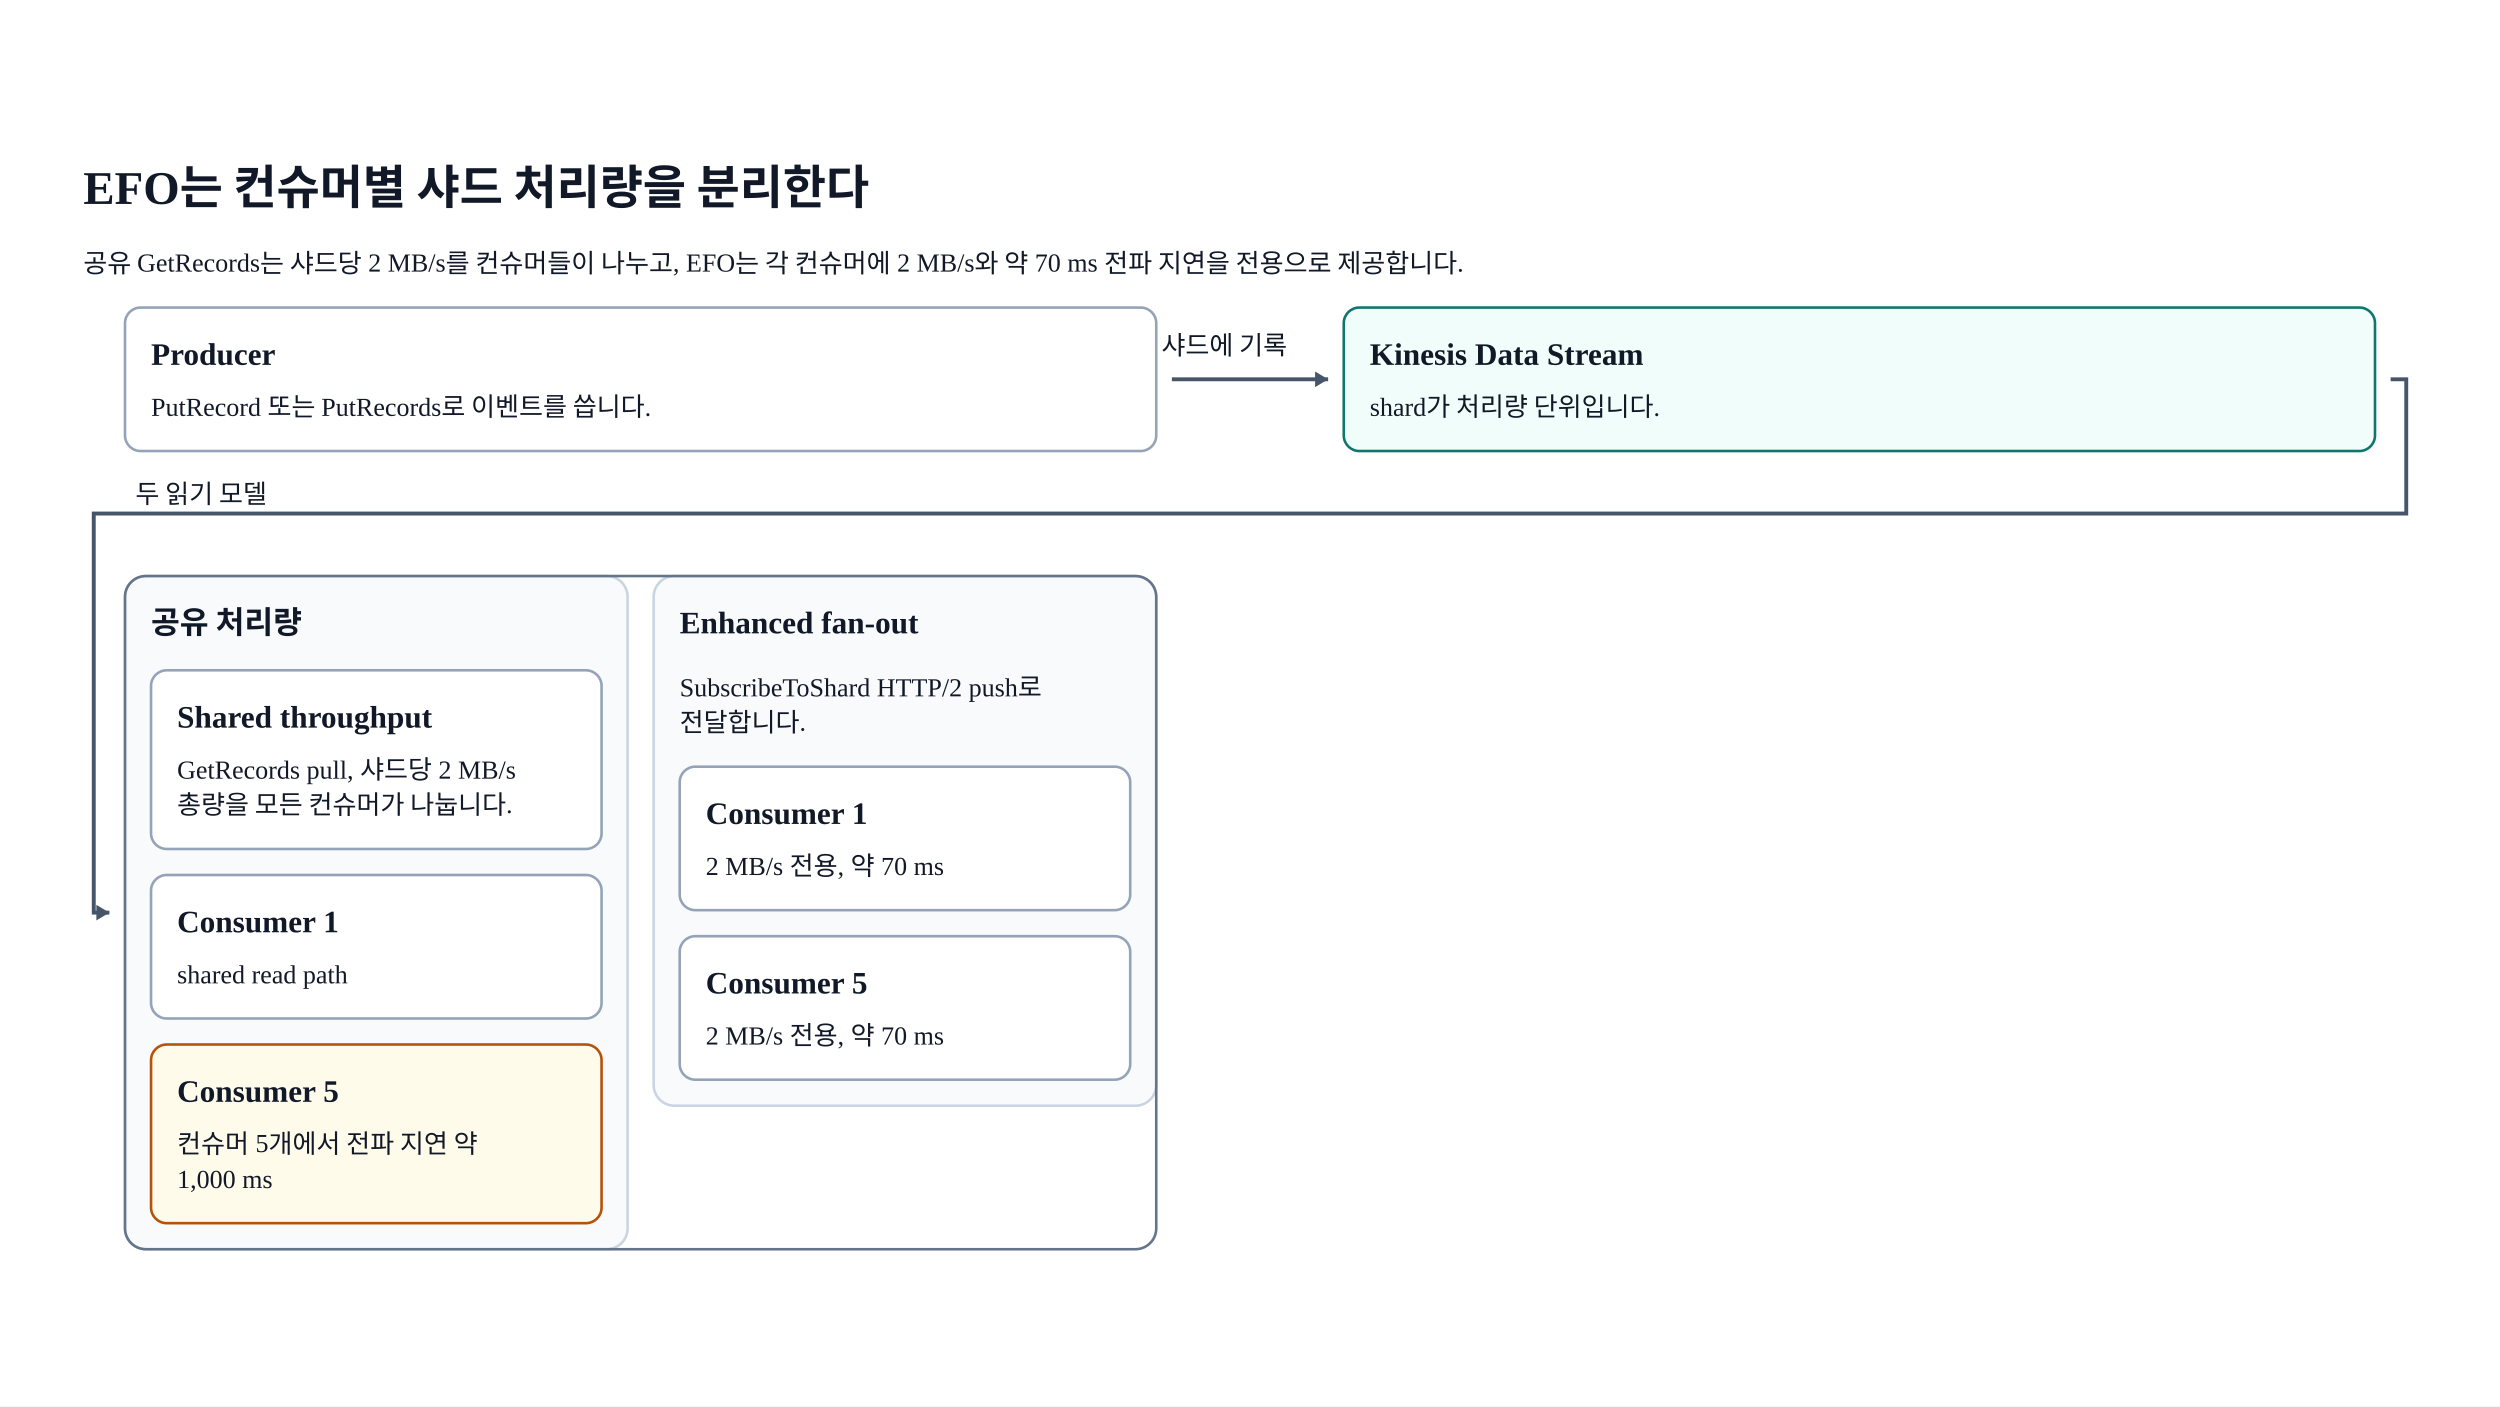
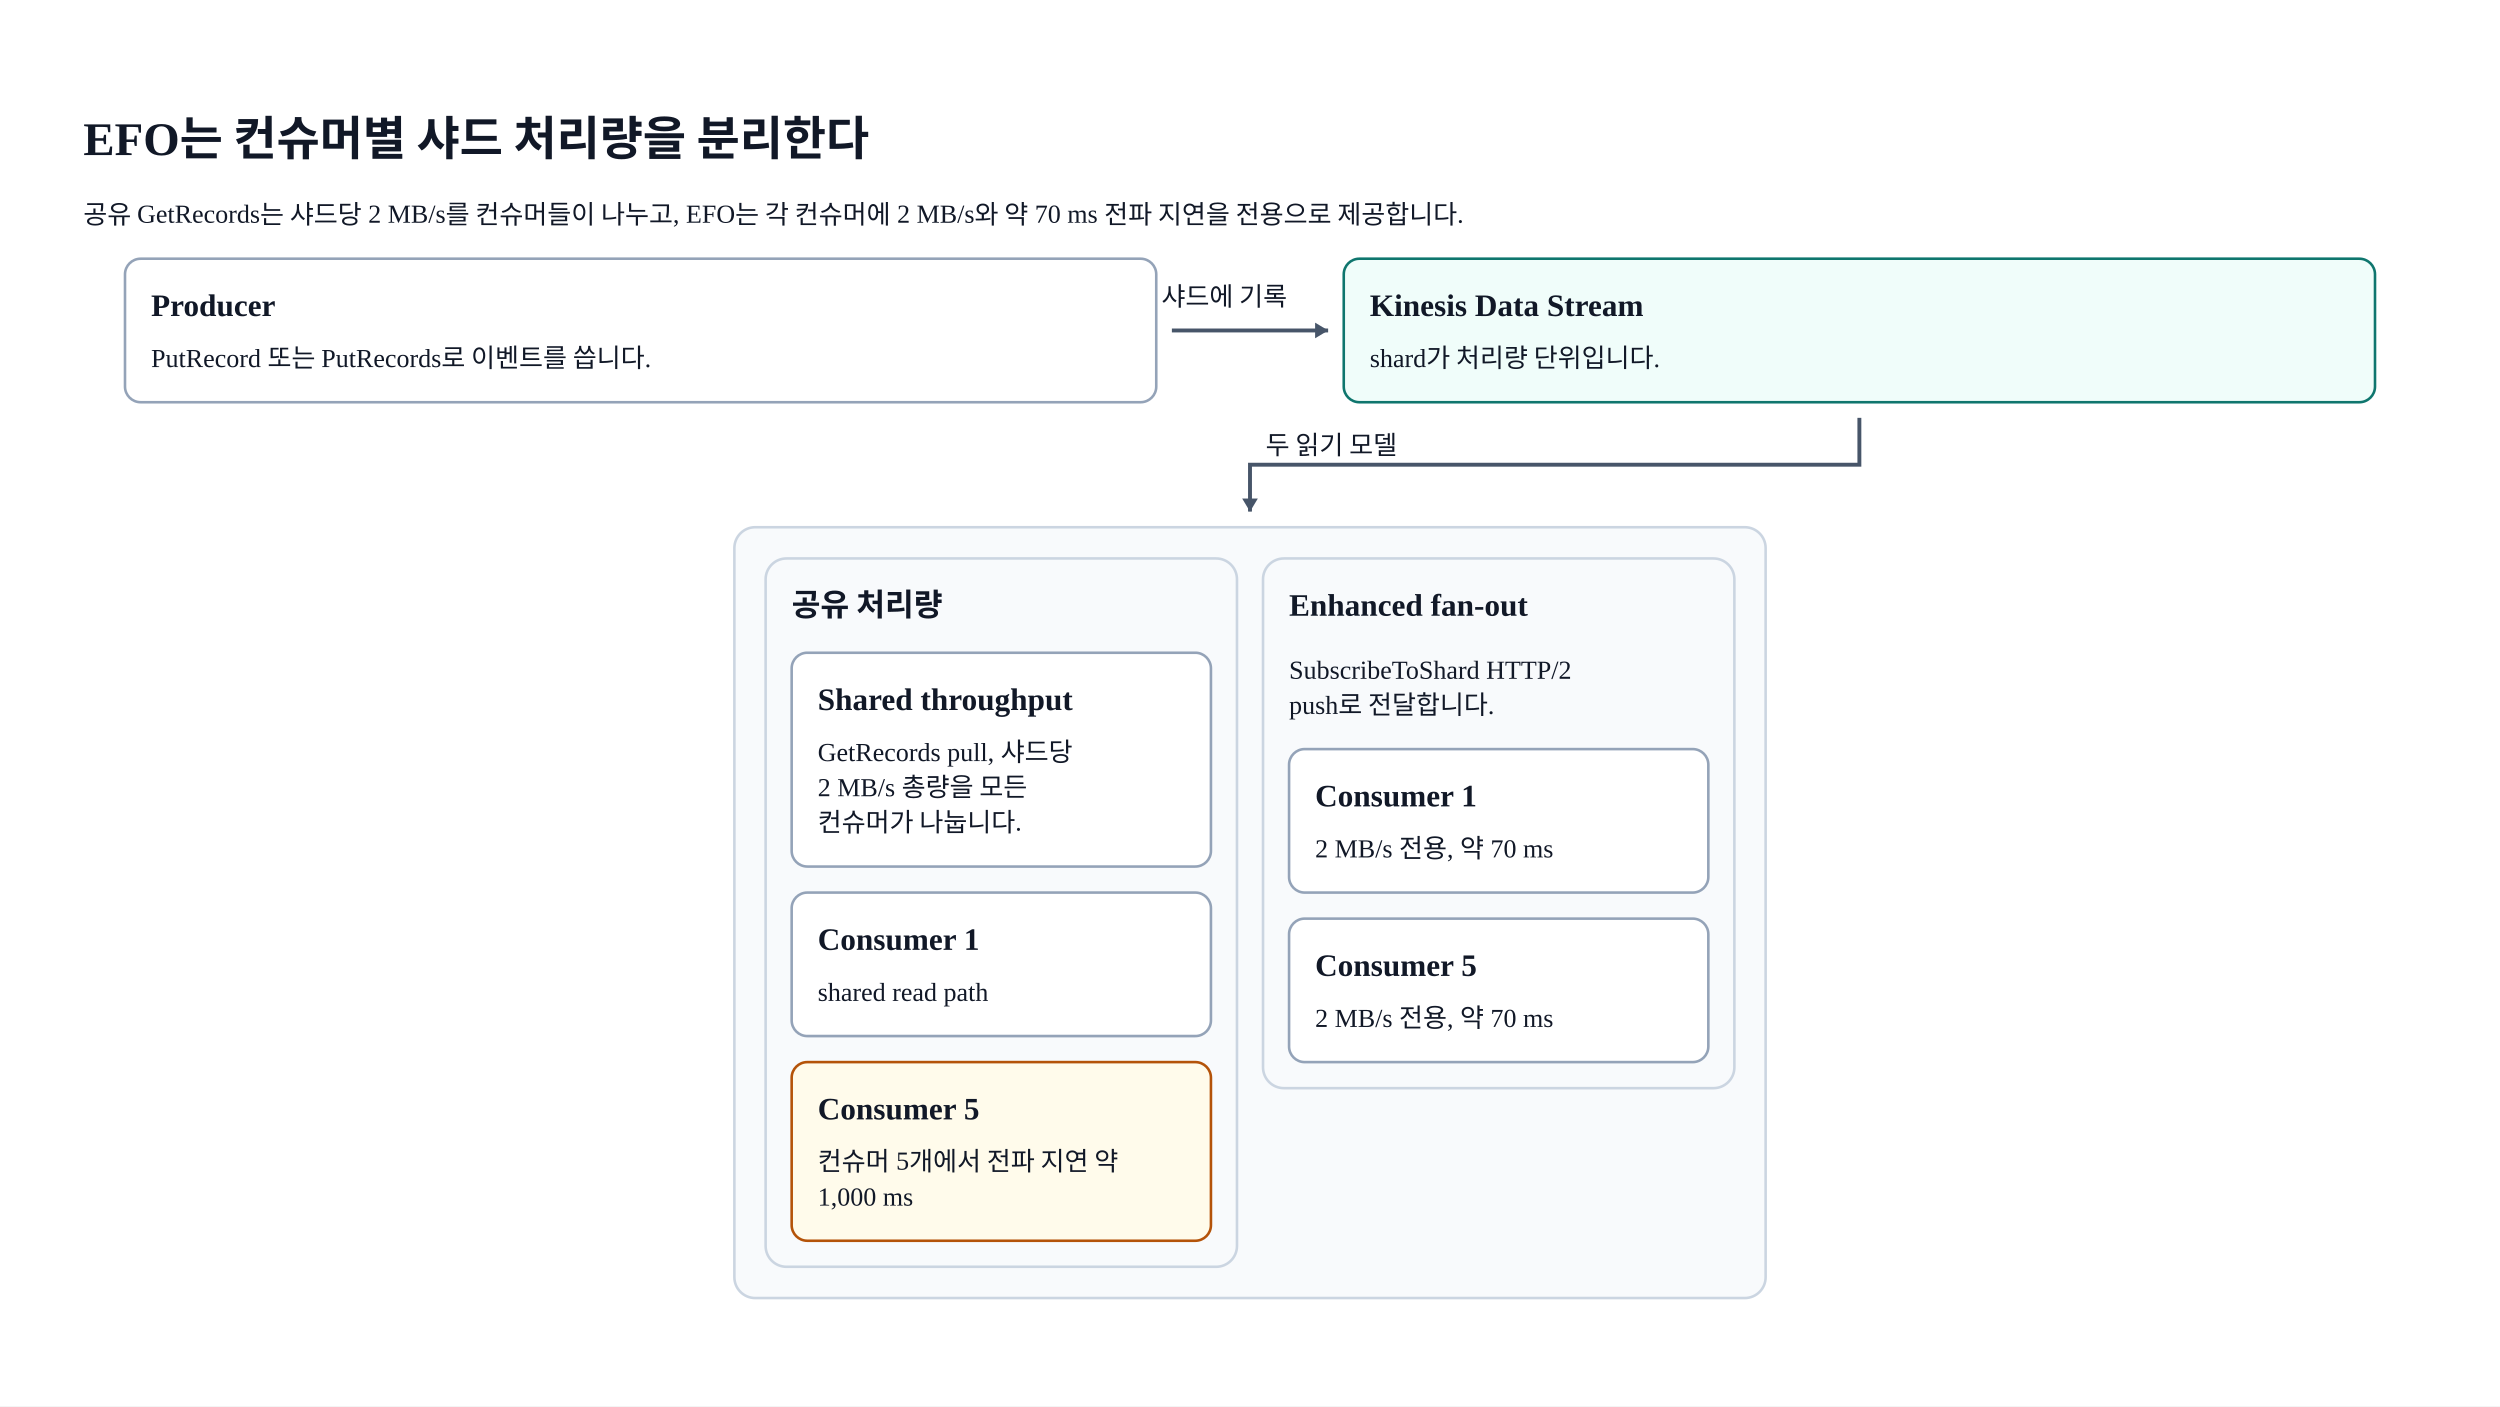
<svg xmlns="http://www.w3.org/2000/svg" class="sd-fhd-artwork" width="1920" height="1080" viewBox="0 0 1920 1080" aria-hidden="true" data-source-sha256="163efbbc7dab1b22a2d9260098a4c00a64c8aa44184be6d9d7003969b84025b2">
  <rect x="0" y="0" width="1920" height="1080" fill="#fff" />
-   <rect data-source="root.0.2.4.0" x="96.000" y="442.400" width="386.000" height="517.000" rx="16" fill="#f8fafc" stroke="#cbd5e1" stroke-width="2" />
-   <rect data-source="root.0.2.4.1" x="502.000" y="442.400" width="386.000" height="406.800" rx="16" fill="#f8fafc" stroke="#cbd5e1" stroke-width="2" />
-   <rect data-source="root.0.2.4" x="96.000" y="442.400" width="792.000" height="517.000" rx="16" fill="none" stroke="#64748b" stroke-width="2" />
-   <rect data-node="root.0.2.0" x="96.000" y="236.200" width="792.000" height="110.200" rx="12" fill="#fff" stroke="#94a3b8" stroke-width="2" />
-   <rect data-node="root.0.2.2" x="1032.000" y="236.200" width="792.000" height="110.200" rx="12" fill="#f0fdfa" stroke="#0f766e" stroke-width="2" />
-   <rect data-node="root.0.2.4.0.1.0" x="116.000" y="514.800" width="346.000" height="137.200" rx="12" fill="#fff" stroke="#94a3b8" stroke-width="2" />
-   <rect data-node="root.0.2.4.0.1.1.0" x="116.000" y="672.000" width="346.000" height="110.200" rx="12" fill="#fff" stroke="#94a3b8" stroke-width="2" />
-   <rect data-node="root.0.2.4.0.1.1.1" x="116.000" y="802.200" width="346.000" height="137.200" rx="12" fill="#fffbeb" stroke="#b45309" stroke-width="2" />
-   <rect data-node="root.0.2.4.1.1.1.0" x="522.000" y="588.800" width="346.000" height="110.200" rx="12" fill="#fff" stroke="#94a3b8" stroke-width="2" />
-   <rect data-node="root.0.2.4.1.1.1.1" x="522.000" y="719.000" width="346.000" height="110.200" rx="12" fill="#fff" stroke="#94a3b8" stroke-width="2" />
-   <path data-edge="root.0.2.1" data-from="root.0.2.0" data-to="root.0.2.2" d="M 900.000 291.300 L 1020.000 291.300" fill="none" stroke="#475569" stroke-width="3" />
-   <polygon data-arrowhead="root.0.2.1" points="1020.000,291.300 1010.000,297.300 1010.000,285.300" fill="#475569" />
-   <path data-edge="root.0.2.3" data-from="root.0.2.2" data-to="root.0.2.4" d="M 1836.000 291.300 L 1848.000 291.300 L 1848.000 394.400 L 72.000 394.400 L 72.000 700.900 L 84.000 700.900" fill="none" stroke="#475569" stroke-width="3" />
-   <polygon data-arrowhead="root.0.2.3" points="84.000,700.900 74.000,706.900 74.000,694.900" fill="#475569" />
-   <text data-source="root.0.0" x="64.000" y="156.600" font-size="36" font-weight="700" fill="#111827">EFO는 컨슈머별 샤드 처리량을 분리한다</text>
-   <text data-source="root.0.1" x="64.000" y="209.200" font-size="20" font-weight="400" fill="#111827">공유 GetRecords는 샤드당 2 MB/s를 컨슈머들이 나누고, EFO는 각 컨슈머에 2 MB/s와 약 70 ms 전파 지연을 전용으로 제공합니다.</text>
-   <text data-source="root.0.2.0" x="116.000" y="280.200" font-size="24" font-weight="700" fill="#111827">Producer</text>
-   <text data-source="root.0.2.0" x="116.000" y="319.400" font-size="20" font-weight="400" fill="#111827">PutRecord 또는 PutRecords로 이벤트를 씁니다.</text>
-   <text data-source="root.0.2.2" x="1052.000" y="280.200" font-size="24" font-weight="700" fill="#111827">Kinesis Data Stream</text>
-   <text data-source="root.0.2.2" x="1052.000" y="319.400" font-size="20" font-weight="400" fill="#111827">shard가 처리량 단위입니다.</text>
-   <text data-source="root.0.2.4.0.0" x="116.000" y="486.400" font-size="24" font-weight="700" fill="#111827">공유 처리량</text>
-   <text data-source="root.0.2.4.0.1.0" x="136.000" y="558.800" font-size="24" font-weight="700" fill="#111827">Shared throughput</text>
-   <text data-source="root.0.2.4.0.1.0" x="136.000" y="598.000" font-size="20" font-weight="400" fill="#111827">GetRecords pull, 샤드당 2 MB/s</text>
-   <text data-source="root.0.2.4.0.1.0" x="136.000" y="625.000" font-size="20" font-weight="400" fill="#111827">총량을 모든 컨슈머가 나눕니다.</text>
-   <text data-source="root.0.2.4.0.1.1.0" x="136.000" y="716.000" font-size="24" font-weight="700" fill="#111827">Consumer 1</text>
-   <text data-source="root.0.2.4.0.1.1.0" x="136.000" y="755.200" font-size="20" font-weight="400" fill="#111827">shared read path</text>
-   <text data-source="root.0.2.4.0.1.1.1" x="136.000" y="846.200" font-size="24" font-weight="700" fill="#111827">Consumer 5</text>
-   <text data-source="root.0.2.4.0.1.1.1" x="136.000" y="885.400" font-size="20" font-weight="400" fill="#111827">컨슈머 5개에서 전파 지연 약</text>
-   <text data-source="root.0.2.4.0.1.1.1" x="136.000" y="912.400" font-size="20" font-weight="400" fill="#111827">1,000 ms</text>
-   <text data-source="root.0.2.4.1.0" x="522.000" y="486.400" font-size="24" font-weight="700" fill="#111827">Enhanced fan-out</text>
-   <text data-source="root.0.2.4.1.1.0" x="522.000" y="534.800" font-size="20" font-weight="400" fill="#111827">SubscribeToShard HTTP/2 push로</text>
-   <text data-source="root.0.2.4.1.1.0" x="522.000" y="561.800" font-size="20" font-weight="400" fill="#111827">전달합니다.</text>
-   <text data-source="root.0.2.4.1.1.1.0" x="542.000" y="632.800" font-size="24" font-weight="700" fill="#111827">Consumer 1</text>
-   <text data-source="root.0.2.4.1.1.1.0" x="542.000" y="672.000" font-size="20" font-weight="400" fill="#111827">2 MB/s 전용, 약 70 ms</text>
-   <text data-source="root.0.2.4.1.1.1.1" x="542.000" y="763.000" font-size="24" font-weight="700" fill="#111827">Consumer 5</text>
-   <text data-source="root.0.2.4.1.1.1.1" x="542.000" y="802.200" font-size="20" font-weight="400" fill="#111827">2 MB/s 전용, 약 70 ms</text>
-   <text data-source="root.0.2.1" x="892.000" y="272.300" font-size="20" font-weight="400" fill="#111827">샤드에 기록</text>
-   <text data-source="root.0.2.3" x="104.000" y="386.400" font-size="20" font-weight="400" fill="#111827">두 읽기 모델</text>
+   <rect data-source="root.0.2.4" x="564.000" y="404.900" width="792.000" height="592.000" rx="16" fill="#f8fafc" stroke="#cbd5e1" stroke-width="2" />
+   <rect data-source="root.0.2.4.0" x="588.000" y="428.900" width="362.000" height="544.000" rx="16" fill="#f8fafc" stroke="#cbd5e1" stroke-width="2" />
+   <rect data-source="root.0.2.4.1" x="970.000" y="428.900" width="362.000" height="406.800" rx="16" fill="#f8fafc" stroke="#cbd5e1" stroke-width="2" />
+   <rect data-node="root.0.2.0" x="96.000" y="198.700" width="792.000" height="110.200" rx="12" fill="#fff" stroke="#94a3b8" stroke-width="2" />
+   <rect data-node="root.0.2.2" x="1032.000" y="198.700" width="792.000" height="110.200" rx="12" fill="#f0fdfa" stroke="#0f766e" stroke-width="2" />
+   <rect data-node="root.0.2.4.0.1.0" x="608.000" y="501.300" width="322.000" height="164.200" rx="12" fill="#fff" stroke="#94a3b8" stroke-width="2" />
+   <rect data-node="root.0.2.4.0.1.1.0" x="608.000" y="685.500" width="322.000" height="110.200" rx="12" fill="#fff" stroke="#94a3b8" stroke-width="2" />
+   <rect data-node="root.0.2.4.0.1.1.1" x="608.000" y="815.700" width="322.000" height="137.200" rx="12" fill="#fffbeb" stroke="#b45309" stroke-width="2" />
+   <rect data-node="root.0.2.4.1.1.1.0" x="990.000" y="575.300" width="322.000" height="110.200" rx="12" fill="#fff" stroke="#94a3b8" stroke-width="2" />
+   <rect data-node="root.0.2.4.1.1.1.1" x="990.000" y="705.500" width="322.000" height="110.200" rx="12" fill="#fff" stroke="#94a3b8" stroke-width="2" />
+   <path data-edge="root.0.2.1" data-from="root.0.2.0" data-to="root.0.2.2" d="M 900.000 253.800 L 1020.000 253.800" fill="none" stroke="#475569" stroke-width="3" />
+   <polygon data-arrowhead="root.0.2.1" points="1020.000,253.800 1010.000,259.800 1010.000,247.800" fill="#475569" />
+   <path data-edge="root.0.2.3" data-from="root.0.2.2" data-to="root.0.2.4" d="M 1428.000 320.900 L 1428.000 356.900 L 960.000 356.900 L 960.000 392.900" fill="none" stroke="#475569" stroke-width="3" />
+   <polygon data-arrowhead="root.0.2.3" points="960.000,392.900 954.000,382.900 966.000,382.900" fill="#475569" />
+   <text data-source="root.0.0" x="64.000" y="119.100" font-size="36" font-weight="700" fill="#111827">EFO는 컨슈머별 샤드 처리량을 분리한다</text>
+   <text data-source="root.0.1" x="64.000" y="171.700" font-size="20" font-weight="400" fill="#111827">공유 GetRecords는 샤드당 2 MB/s를 컨슈머들이 나누고, EFO는 각 컨슈머에 2 MB/s와 약 70 ms 전파 지연을 전용으로 제공합니다.</text>
+   <text data-source="root.0.2.0" x="116.000" y="242.700" font-size="24" font-weight="700" fill="#111827">Producer</text>
+   <text data-source="root.0.2.0" x="116.000" y="281.900" font-size="20" font-weight="400" fill="#111827">PutRecord 또는 PutRecords로 이벤트를 씁니다.</text>
+   <text data-source="root.0.2.2" x="1052.000" y="242.700" font-size="24" font-weight="700" fill="#111827">Kinesis Data Stream</text>
+   <text data-source="root.0.2.2" x="1052.000" y="281.900" font-size="20" font-weight="400" fill="#111827">shard가 처리량 단위입니다.</text>
+   <text data-source="root.0.2.4.0.0" x="608.000" y="472.900" font-size="24" font-weight="700" fill="#111827">공유 처리량</text>
+   <text data-source="root.0.2.4.0.1.0" x="628.000" y="545.300" font-size="24" font-weight="700" fill="#111827">Shared throughput</text>
+   <text data-source="root.0.2.4.0.1.0" x="628.000" y="584.500" font-size="20" font-weight="400" fill="#111827">GetRecords pull, 샤드당</text>
+   <text data-source="root.0.2.4.0.1.0" x="628.000" y="611.500" font-size="20" font-weight="400" fill="#111827">2 MB/s 총량을 모든</text>
+   <text data-source="root.0.2.4.0.1.0" x="628.000" y="638.500" font-size="20" font-weight="400" fill="#111827">컨슈머가 나눕니다.</text>
+   <text data-source="root.0.2.4.0.1.1.0" x="628.000" y="729.500" font-size="24" font-weight="700" fill="#111827">Consumer 1</text>
+   <text data-source="root.0.2.4.0.1.1.0" x="628.000" y="768.700" font-size="20" font-weight="400" fill="#111827">shared read path</text>
+   <text data-source="root.0.2.4.0.1.1.1" x="628.000" y="859.700" font-size="24" font-weight="700" fill="#111827">Consumer 5</text>
+   <text data-source="root.0.2.4.0.1.1.1" x="628.000" y="898.900" font-size="20" font-weight="400" fill="#111827">컨슈머 5개에서 전파 지연 약</text>
+   <text data-source="root.0.2.4.0.1.1.1" x="628.000" y="925.900" font-size="20" font-weight="400" fill="#111827">1,000 ms</text>
+   <text data-source="root.0.2.4.1.0" x="990.000" y="472.900" font-size="24" font-weight="700" fill="#111827">Enhanced fan-out</text>
+   <text data-source="root.0.2.4.1.1.0" x="990.000" y="521.300" font-size="20" font-weight="400" fill="#111827">SubscribeToShard HTTP/2</text>
+   <text data-source="root.0.2.4.1.1.0" x="990.000" y="548.300" font-size="20" font-weight="400" fill="#111827">push로 전달합니다.</text>
+   <text data-source="root.0.2.4.1.1.1.0" x="1010.000" y="619.300" font-size="24" font-weight="700" fill="#111827">Consumer 1</text>
+   <text data-source="root.0.2.4.1.1.1.0" x="1010.000" y="658.500" font-size="20" font-weight="400" fill="#111827">2 MB/s 전용, 약 70 ms</text>
+   <text data-source="root.0.2.4.1.1.1.1" x="1010.000" y="749.500" font-size="24" font-weight="700" fill="#111827">Consumer 5</text>
+   <text data-source="root.0.2.4.1.1.1.1" x="1010.000" y="788.700" font-size="20" font-weight="400" fill="#111827">2 MB/s 전용, 약 70 ms</text>
+   <text data-source="root.0.2.1" x="892.000" y="234.800" font-size="20" font-weight="400" fill="#111827">샤드에 기록</text>
+   <text data-source="root.0.2.3" x="972.000" y="348.900" font-size="20" font-weight="400" fill="#111827">두 읽기 모델</text>
</svg>
